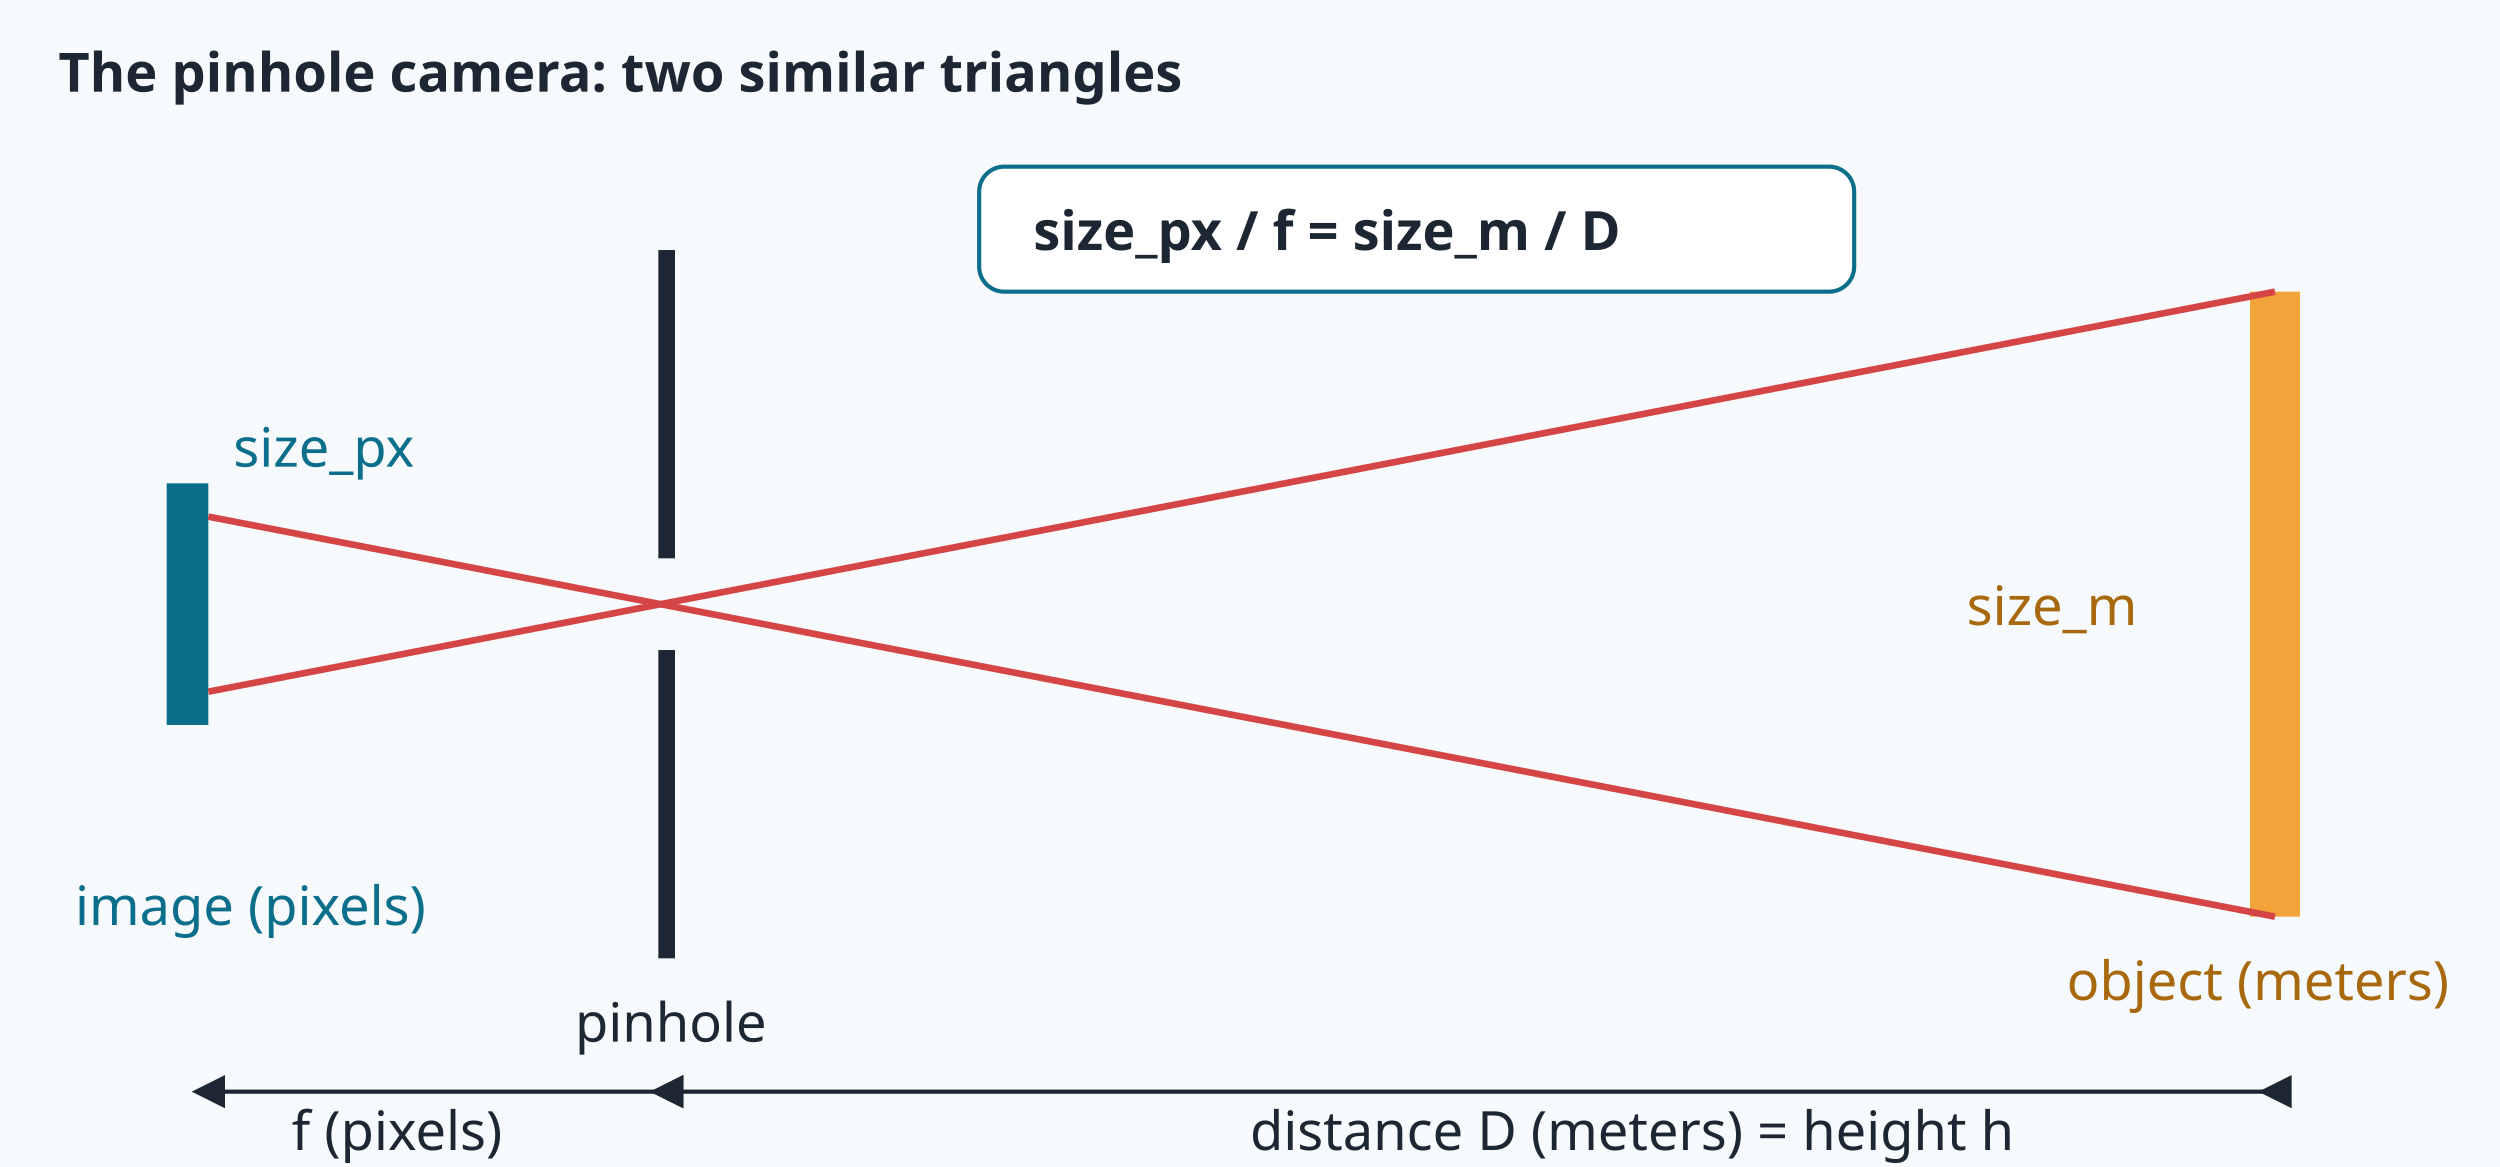
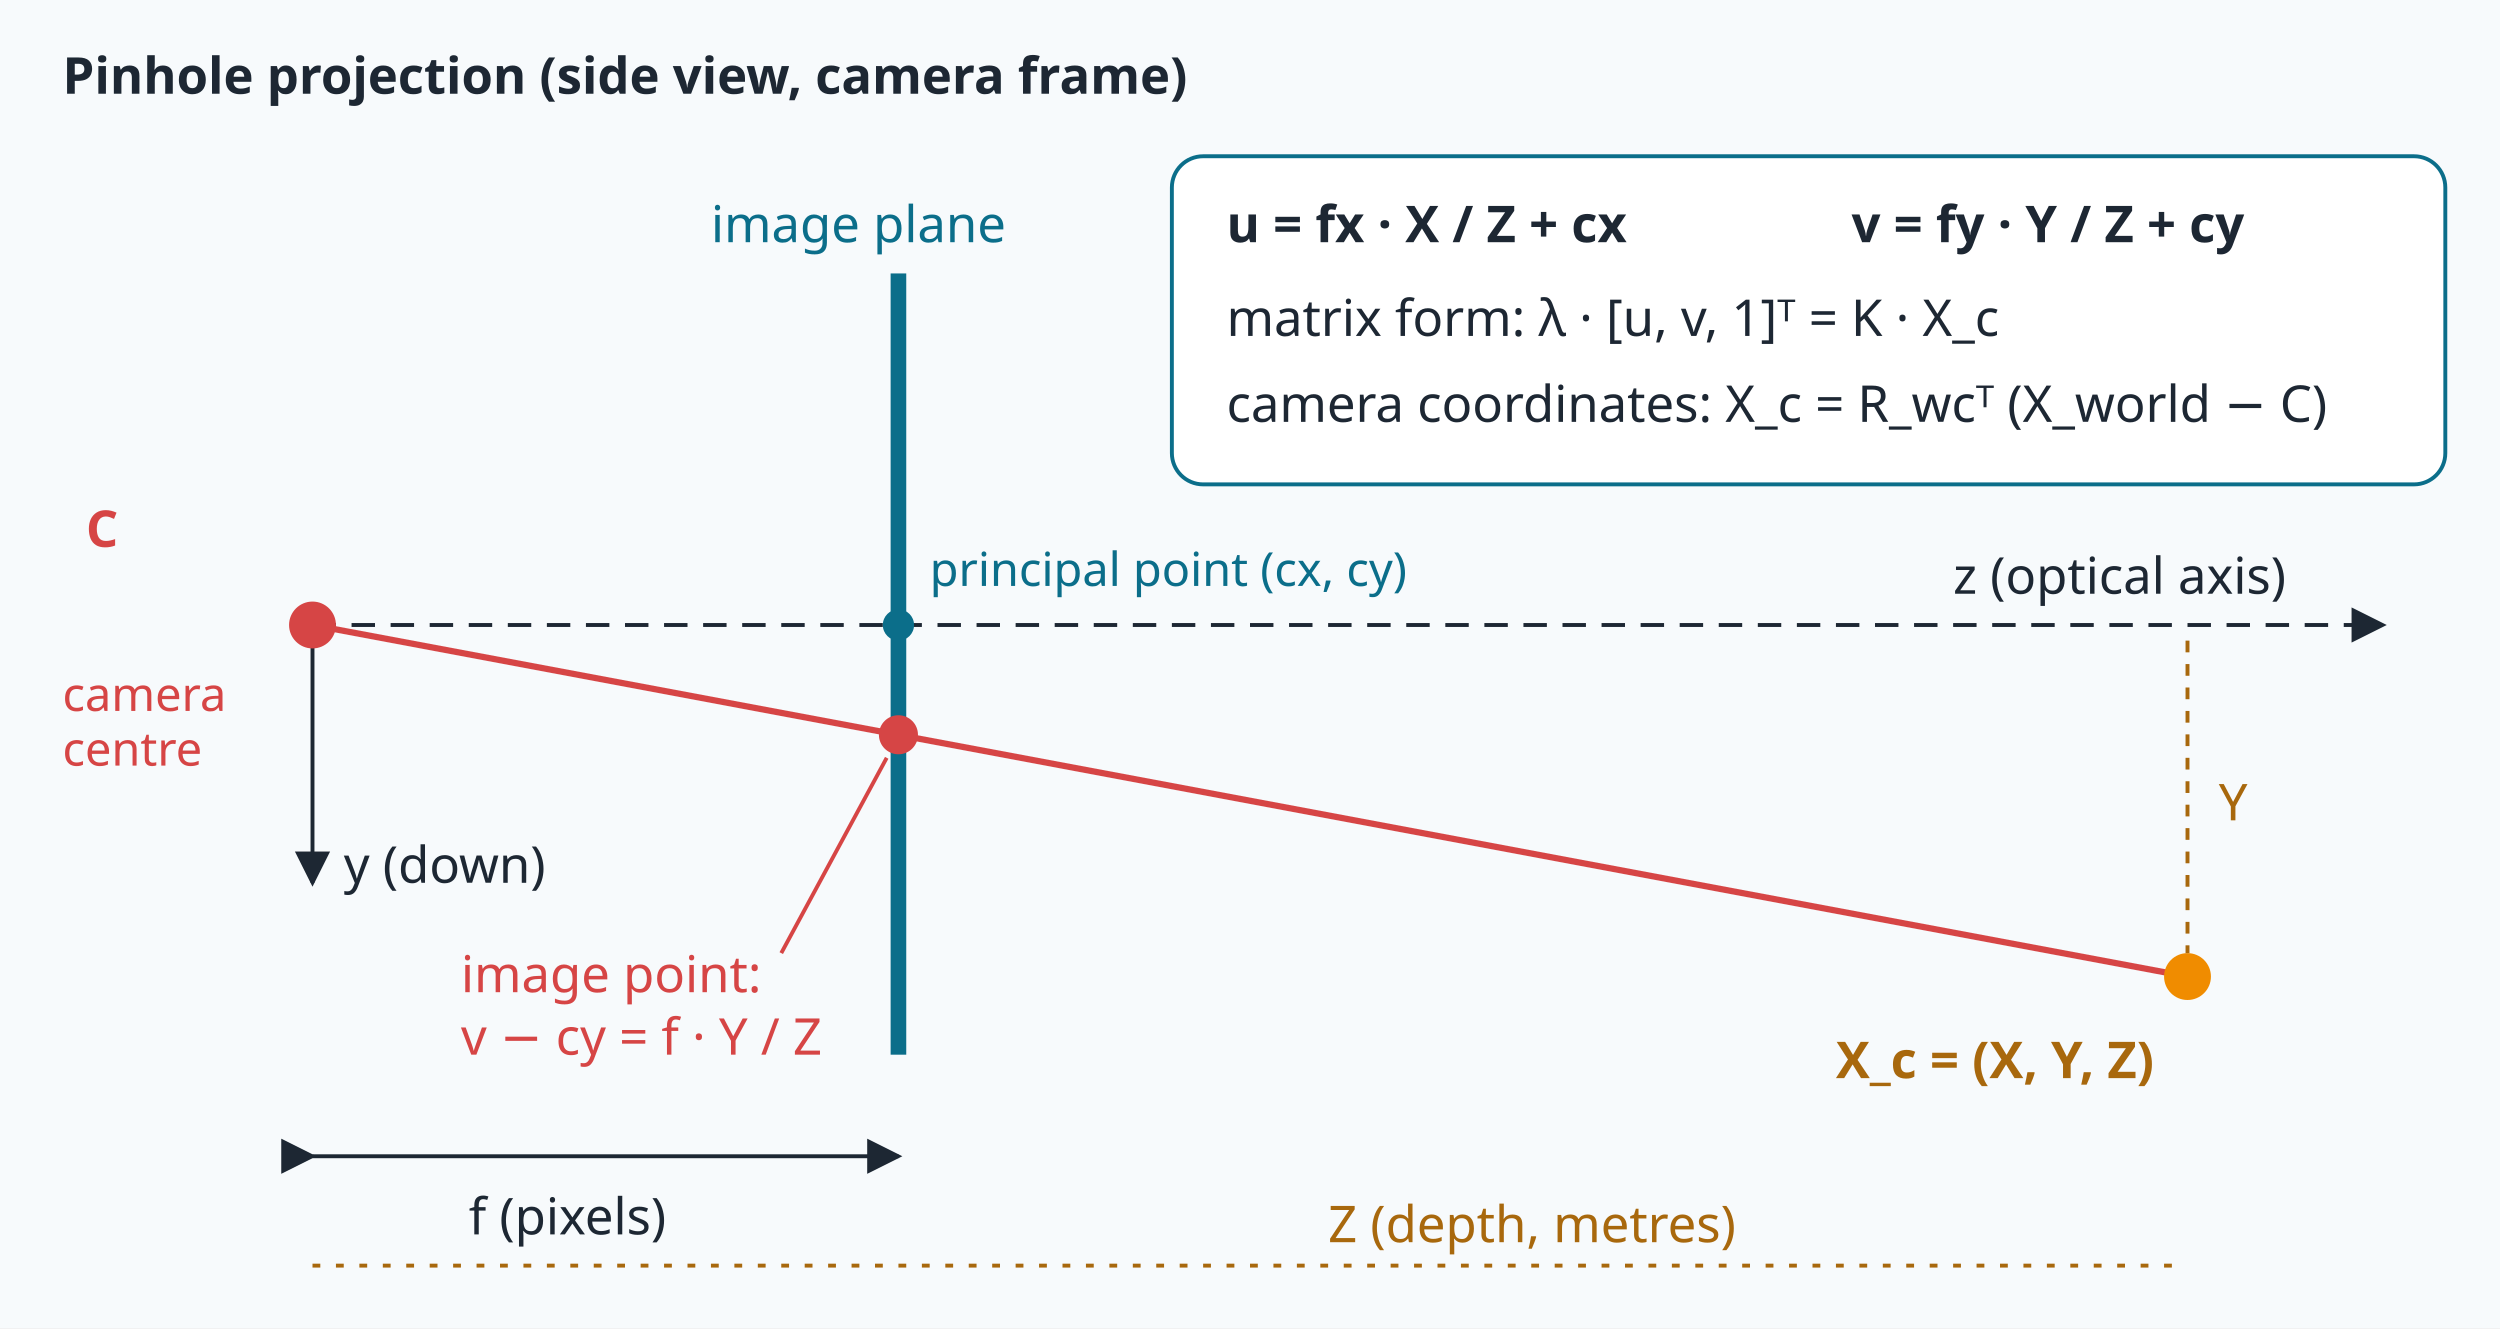
- <svg xmlns="http://www.w3.org/2000/svg" viewBox="0 0 600 280" font-family="sans-serif" font-size="13">
-   <rect width="600" height="280" fill="#f7fafc" />
-   <text x="14" y="22" fill="#1d2733" font-weight="bold">The pinhole camera: two similar triangles</text>
-   <rect x="40" y="116" width="10" height="58" fill="#0b6e8a" />
-   <text x="18" y="222" fill="#0b6e8a">image (pixels)</text>
-   <line x1="160" y1="60" x2="160" y2="134" stroke="#1d2733" stroke-width="4" />
-   <line x1="160" y1="156" x2="160" y2="230" stroke="#1d2733" stroke-width="4" />
-   <text x="138" y="250" fill="#1d2733">pinhole</text>
-   <rect x="540" y="70" width="12" height="150" fill="#f2a33a" />
-   <text x="496" y="240" fill="#a8680d">object (meters)</text>
-   <line x1="546" y1="70" x2="50" y2="166" stroke="#d64545" stroke-width="1.6" />
-   <line x1="546" y1="220" x2="50" y2="124" stroke="#d64545" stroke-width="1.6" />
-   <line x1="50" y1="262" x2="160" y2="262" stroke="#1d2733" marker-start="url(#b)" marker-end="url(#b)" />
-   <text x="70" y="276" fill="#1d2733">f (pixels)</text>
-   <line x1="160" y1="262" x2="546" y2="262" stroke="#1d2733" marker-start="url(#b)" marker-end="url(#b)" />
-   <text x="300" y="276" fill="#1d2733">distance D (meters) = height h</text>
-   <text x="56" y="112" fill="#0b6e8a">size_px</text>
-   <text x="472" y="150" fill="#a8680d">size_m</text>
-   <rect x="235" y="40" width="210" height="30" rx="6" fill="#fff" stroke="#0b6e8a" />
-   <text x="248" y="60" fill="#1d2733" font-weight="bold">size_px / f  =  size_m / D</text>
+ <svg xmlns="http://www.w3.org/2000/svg" viewBox="0 0 640 340" width="640" height="340" font-family="sans-serif" font-size="13">
  <defs>
-     <marker id="b" markerWidth="8" markerHeight="8" refX="4" refY="4" orient="auto">
-       <path d="M0 4 L8 0 L8 8 z" fill="#1d2733" />
+     <marker id="ar" markerWidth="9" markerHeight="9" refX="8" refY="4.5" orient="auto">
+       <path d="M0 0 L9 4.5 L0 9 z" fill="#1d2733" />
    </marker>
  </defs>
+   <rect width="640" height="340" fill="#f7fafc" />
+   <text x="16" y="24" fill="#1d2733" font-weight="bold">Pinhole projection (side view, camera frame)</text>
+   <rect x="300" y="40" width="326" height="84" rx="8" fill="#ffffff" stroke="#0b6e8a" />
+   <text x="314" y="62" fill="#1d2733" font-weight="bold">u = fx · X / Z + cx</text>
+   <text x="474" y="62" fill="#1d2733" font-weight="bold">v = fy · Y / Z + cy</text>
+   <text x="314" y="86" fill="#1d2733">matrix form:  λ · [u, v, 1]ᵀ = K · X_c</text>
+   <text x="314" y="108" fill="#1d2733">camera coordinates:  X_c = R_wcᵀ (X_world − C)</text>
+   <line x1="80" y1="160" x2="610" y2="160" stroke="#1d2733" stroke-dasharray="6 4" marker-end="url(#ar)" />
+   <text x="500" y="152" fill="#1d2733">z (optical axis)</text>
+   <line x1="80" y1="160" x2="80" y2="226" stroke="#1d2733" marker-end="url(#ar)" />
+   <text x="88" y="226" fill="#1d2733">y (down)</text>
+   <circle cx="80" cy="160" r="6" fill="#d64545" />
+   <text x="22" y="140" fill="#d64545" font-weight="bold">C</text>
+   <text x="16" y="182" fill="#d64545" font-size="12">camera</text>
+   <text x="16" y="196" fill="#d64545" font-size="12">centre</text>
+   <line x1="230" y1="70" x2="230" y2="270" stroke="#0b6e8a" stroke-width="4" />
+   <text x="182" y="62" fill="#0b6e8a">image plane</text>
+   <circle cx="230" cy="160" r="4" fill="#0b6e8a" />
+   <text x="238" y="150" fill="#0b6e8a" font-size="12">principal point (cx, cy)</text>
+   <line x1="80" y1="160" x2="560" y2="250" stroke="#d64545" stroke-width="1.6" />
+   <circle cx="560" cy="250" r="6" fill="#f08c00" />
+   <text x="470" y="276" fill="#a8680d" font-weight="bold">X_c = (X, Y, Z)</text>
+   <line x1="560" y1="164" x2="560" y2="244" stroke="#a8680d" stroke-dasharray="3 3" />
+   <text x="568" y="210" fill="#a8680d">Y</text>
+   <circle cx="230" cy="188.1" r="5" fill="#d64545" />
+   <text x="118" y="254" fill="#d64545">image point:</text>
+   <text x="118" y="270" fill="#d64545">v − cy = f · Y / Z</text>
+   <line x1="200" y1="244" x2="227" y2="194" stroke="#d64545" stroke-width="1" />
+   <line x1="80" y1="296" x2="230" y2="296" stroke="#1d2733" marker-start="url(#ar)" marker-end="url(#ar)" />
+   <text x="120" y="316" fill="#1d2733">f (pixels)</text>
+   <line x1="80" y1="324" x2="560" y2="324" stroke="#a8680d" stroke-dasharray="2 4" />
+   <text x="340" y="318" fill="#a8680d">Z (depth, metres)</text>
</svg>
